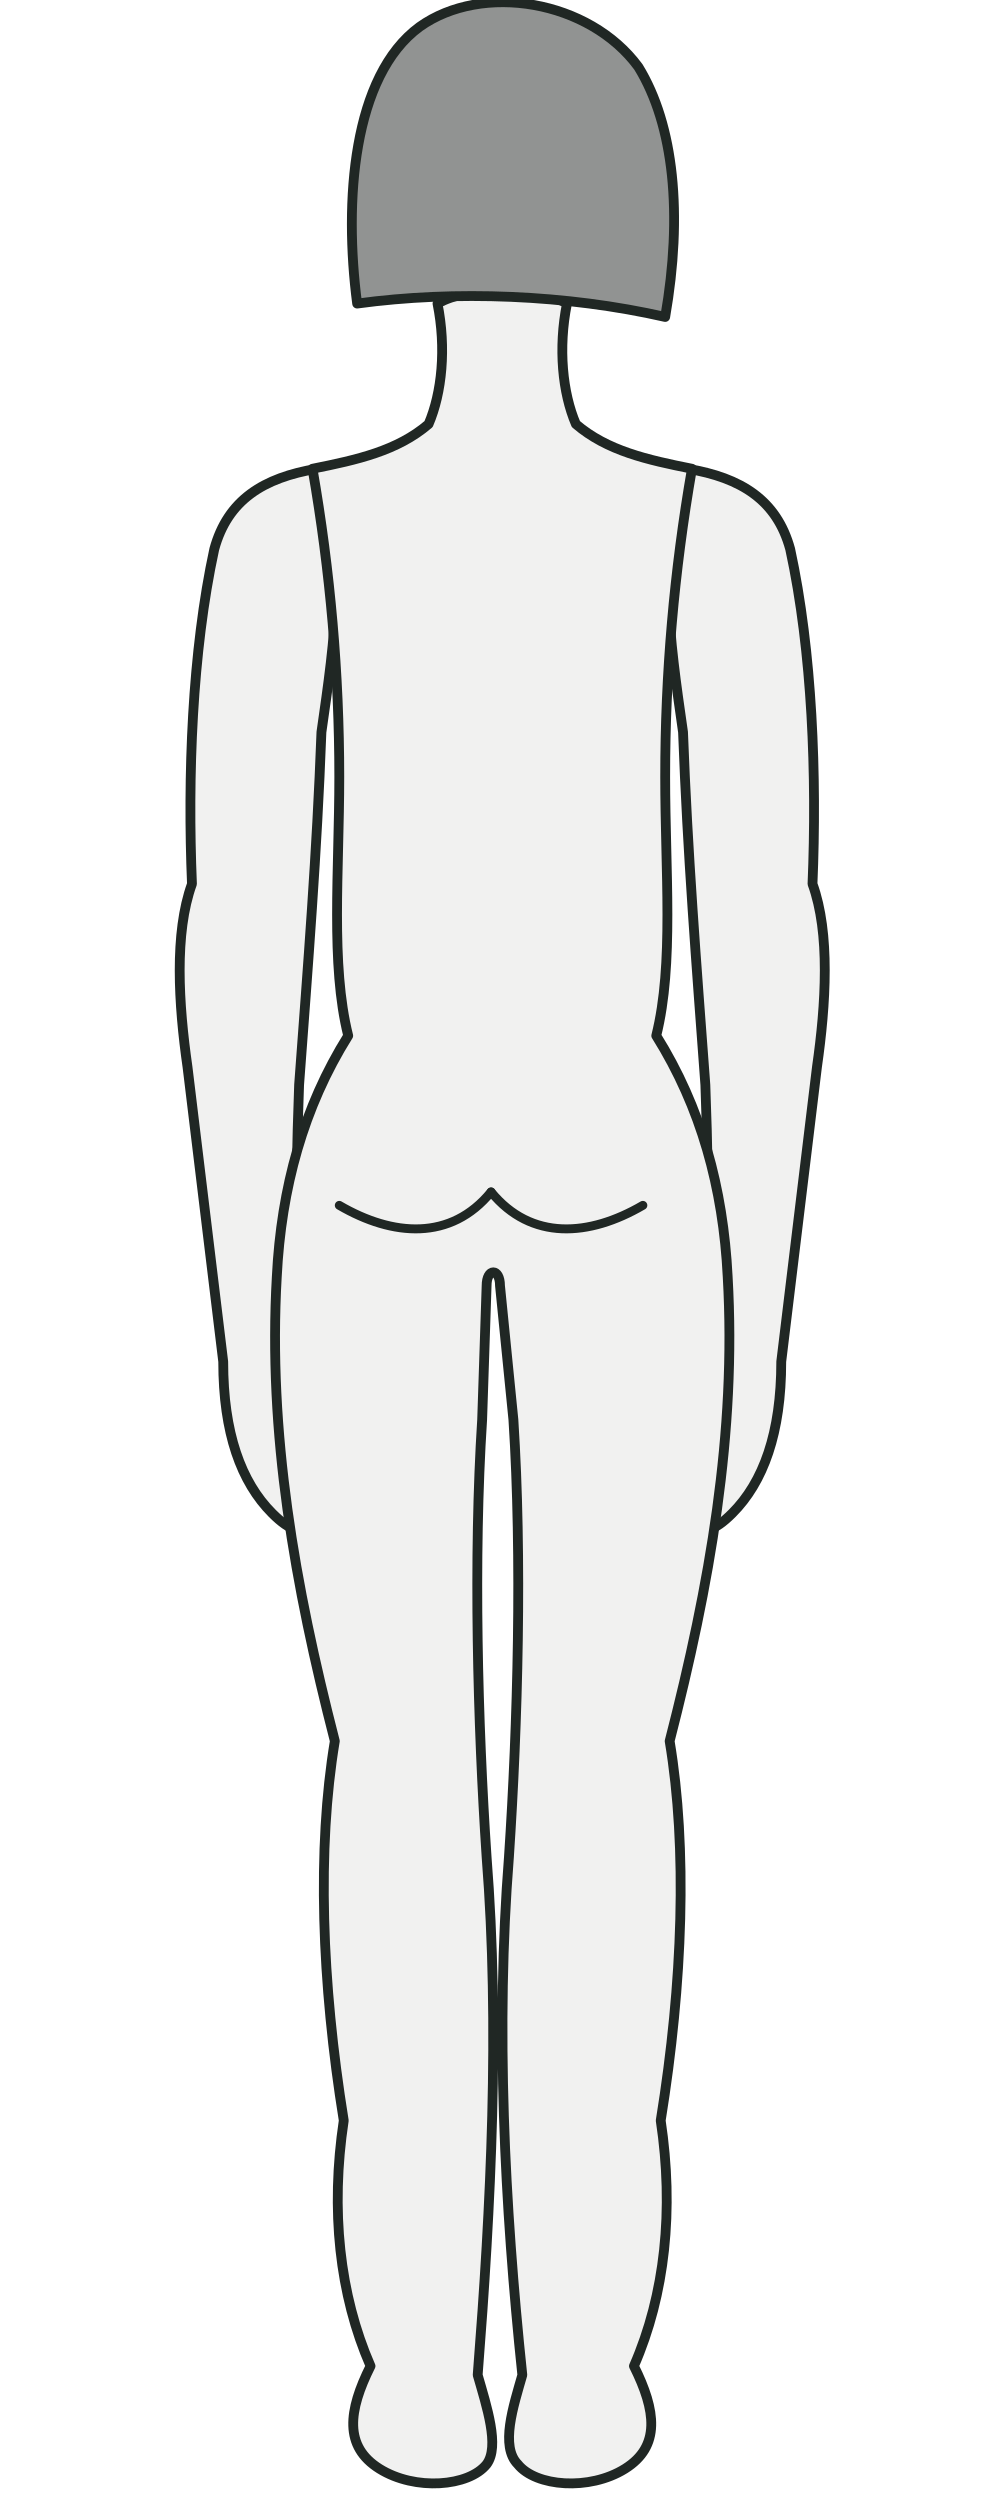
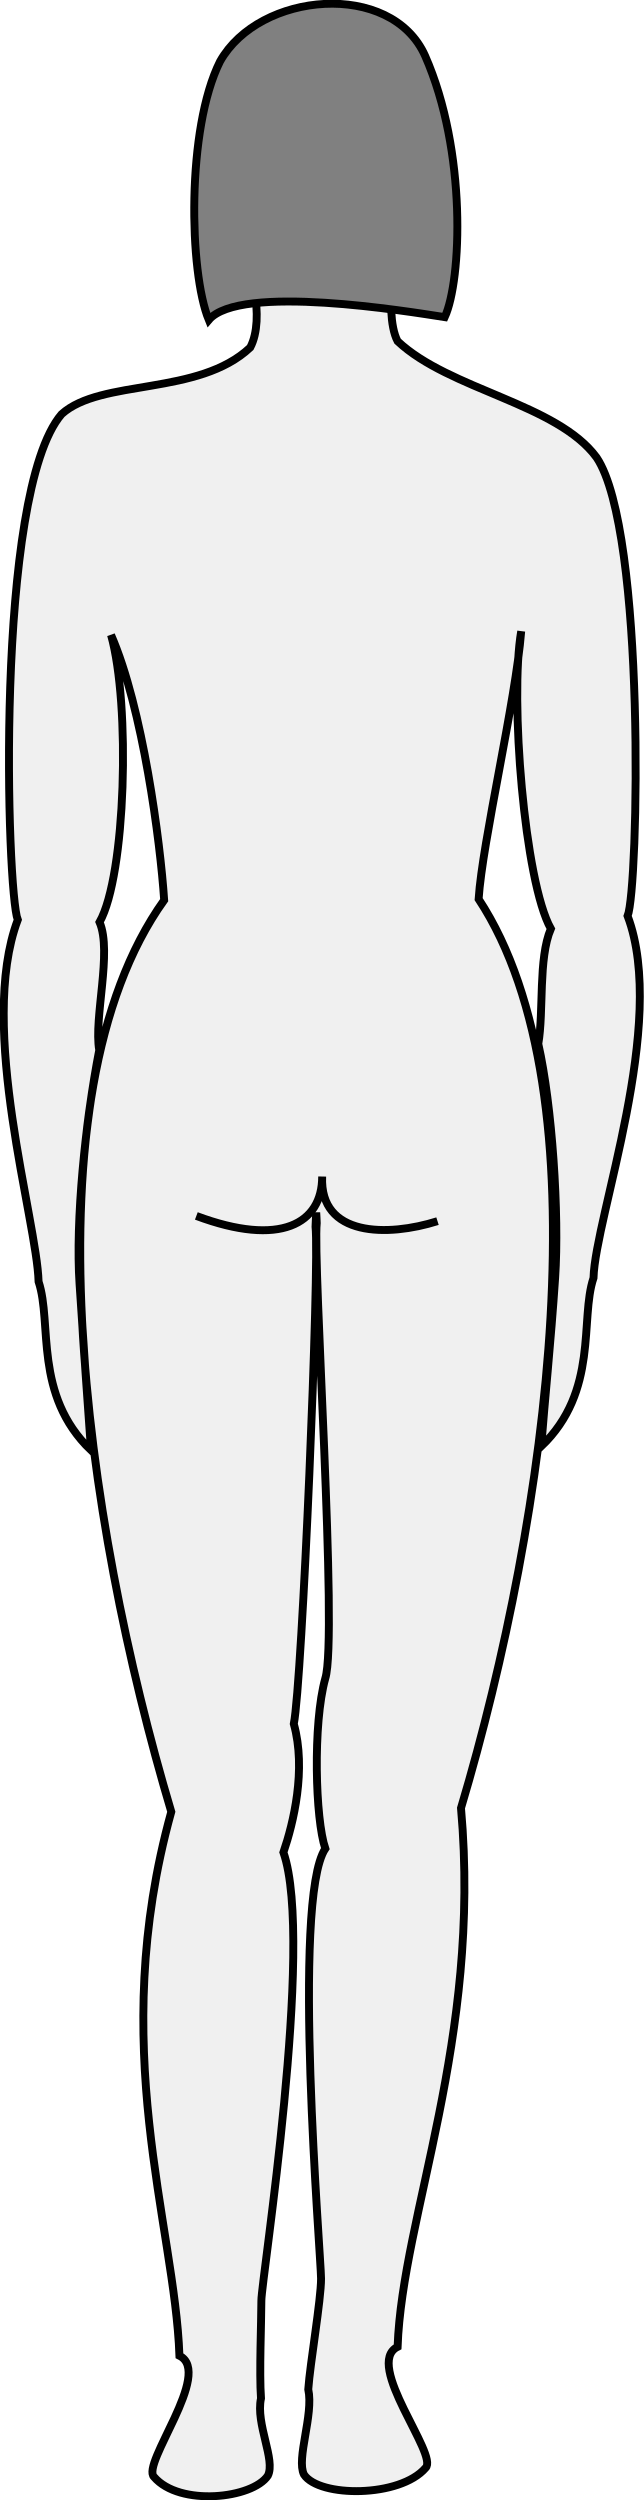
- <svg xmlns="http://www.w3.org/2000/svg" viewBox="0 0 220 560" role="img" aria-labelledby="title desc">
-   <style>
-     .body { fill: #f1f1f0; stroke: #202724; stroke-width: 2.2; stroke-linecap: round; stroke-linejoin: round; vector-effect: non-scaling-stroke; }
-     .hair { fill: #919392; stroke: #202724; stroke-width: 2.2; stroke-linejoin: round; vector-effect: non-scaling-stroke; }
-     .detail { fill: none; stroke: #202724; stroke-width: 2; stroke-linecap: round; vector-effect: non-scaling-stroke; }
-   </style>
-   <path class="body" d="M71 105 C59 107 51 112 48 123 C43 146 42 174 43 198 C39 209 40 225 42 239 L50 305 C50 321 54 332 61 339 C65 343 68 344 70 341 L68 326 C66 296 66 270 67 243 C69 216 71 191 72 164 C75 143 78 123 71 105 Z" />
-   <path class="body" d="M154 105 C166 107 174 112 177 123 C182 146 183 174 182 198 C186 209 185 225 183 239 L175 305 C175 321 171 332 164 339 C160 343 157 344 155 341 L157 326 C159 296 159 270 158 243 C156 216 154 191 153 164 C150 143 147 123 154 105 Z" />
-   <path class="body" d="M98 68 C100 78 99 88 96 95 C89 101 80 103 70 105 C74 128 76 151 76 174 C76 195 74 216 78 232 C68 248 63 266 62 286 C60 321 66 355 75 390 C71 414 72 444 77 475 C74 495 76 514 83 530 C78 540 77 548 85 553 C93 558 105 557 109 552 C112 548 109 539 107 532 C110 494 112 454 109 416 C107 386 106 349 108 318 L109 288 C109 284 112 284 112 288 L115 318 C117 349 116 386 114 416 C111 454 113 494 117 532 C115 539 112 548 116 552 C120 557 132 558 140 553 C148 548 147 540 142 530 C149 514 151 495 148 475 C153 444 154 414 150 390 C159 355 165 321 163 286 C162 266 157 248 147 232 C151 216 149 195 149 174 C149 151 151 128 155 105 C145 103 136 101 129 95 C126 88 125 78 127 68 C120 64 105 64 98 68 Z" />
-   <path class="hair" d="M80 68 C77 45 79 17 94 6 C108 -4 132 0 143 15 C151 28 153 48 149 71 C127 66 102 65 80 68 Z" />
-   <path class="detail" d="M76 270 C88 277 101 278 110 267" />
-   <path class="detail" d="M110 267 C119 278 132 277 144 270" />
+ <svg xmlns="http://www.w3.org/2000/svg" id="svg1" viewBox="0 0 108.5 421.5" version="1.1">
+   <g id="g912" transform="translate(-37.746 -11.444)">
+     <g id="g910" transform="translate(5,-17.5)">
+       <path id="path919" style="fill-rule:evenodd;stroke:#000000;stroke-width:1pt;fill:#f0f0f0" d="m89.312 34.053c-1.492-0.067-12.217-0.103-17.254 9.094-3.818 11.06-4.425 27.984 3.594 34.965 0.596 3.269 0.581 6.979-0.719 9.424-8.722 8.217-25.12 5.202-31.795 11.228-11.418 13.306-9.231 80.746-7.397 85.266-6.826 18.13 3.233 50.71 3.509 61 2.338 7-0.902 19.06 8.844 28.44-0.563-7.53-1.215-17.23-1.933-28s0.964-27.33 3.317-39.47c-0.946-5.42 2.207-16.55 0.053-21.58 4.444-7.91 5.219-36.68 1.938-48.42 5.351 12.23 8.314 34.95 8.955 44.71-23.836 33.3-13.463 104.55 1.201 153.7-10.992 39.69 0.58 69.46 1.375 91.71 5.743 2.88-6.527 18.3-4.281 20.44 4.307 5.03 16.606 3.66 19.187-0.22 1.344-2.64-2.087-8.72-1.156-13.03-0.306-4.31 0.062-12.88 0.062-16.47s9.021-60.35 3.719-75.59c1.679-4.9 3.889-13.96 1.75-21.66 1.397-6.87 4.374-77.41 3.657-83.87-0.017-0.15 0.128-2.09 0.124-2.38-0.005 0.19 0.106 1.65 0.094 1.75-0.718 6.47 3.577 69.94 1.438 76.82-2.139 7.69-1.679 23.81 0 28.71-5.744 8.62-0.719 68.92-0.719 72.5 0 3.59-1.851 14.35-2.156 18.66 0.931 4.31-2.063 11.73-0.719 14.38 2.581 3.88 16.19 3.9 20.5-1.13 2.25-2.14-10.462-17.53-4.719-20.41 0.799-22.25 14.169-51.59 10.689-90.84 14.66-49.15 24.59-120.4 2.97-153.25 0.64-9.76 6.25-33.37 7.18-45.15-1.95 11.3 0.56 42.24 5 50.15-2.15 5.03-1.17 13.98-2.12 19.41 2.35 10.37 3.56 28.7 2.84 39.47-0.71 10.77-1.78 20.87-2.34 28.4 9.75-9.37 6.47-21.41 8.81-28.4 0.28-10.3 12.58-42.91 5.75-61.03 1.84-4.53 3.11-64.87-5.22-77.29-6.67-9.116-24.84-11.404-33.559-19.621-1.3-2.445-1.315-7.512-0.719-10.781 8.018-6.981 7.408-21.222 3.598-32.282-4.387-8.004-8.814-9.146-13.348-9.353z" />
+       <path id="path922" style="stroke:#000000;stroke-width:1pt;fill:none" d="m65.849 233.95c14.142 5.3 21.214 1.33 21.214-6.63-0.442 10.17 11.048 10.17 19.447 7.51" />
+     </g>
+     <path id="path911" style="fill-rule:evenodd;stroke:#000000;stroke-width:1pt;fill:#808080" d="m72.944 65.387c-3.316-8.052-3.789-32.209 1.895-43.577 6.631-11.842 28.891-13.736 34.581-0.947 7.1 16.104 6.15 37.893 3.31 44.05-6.16-0.947-34.576-5.684-39.786 0.474z" />
+   </g>
</svg>
